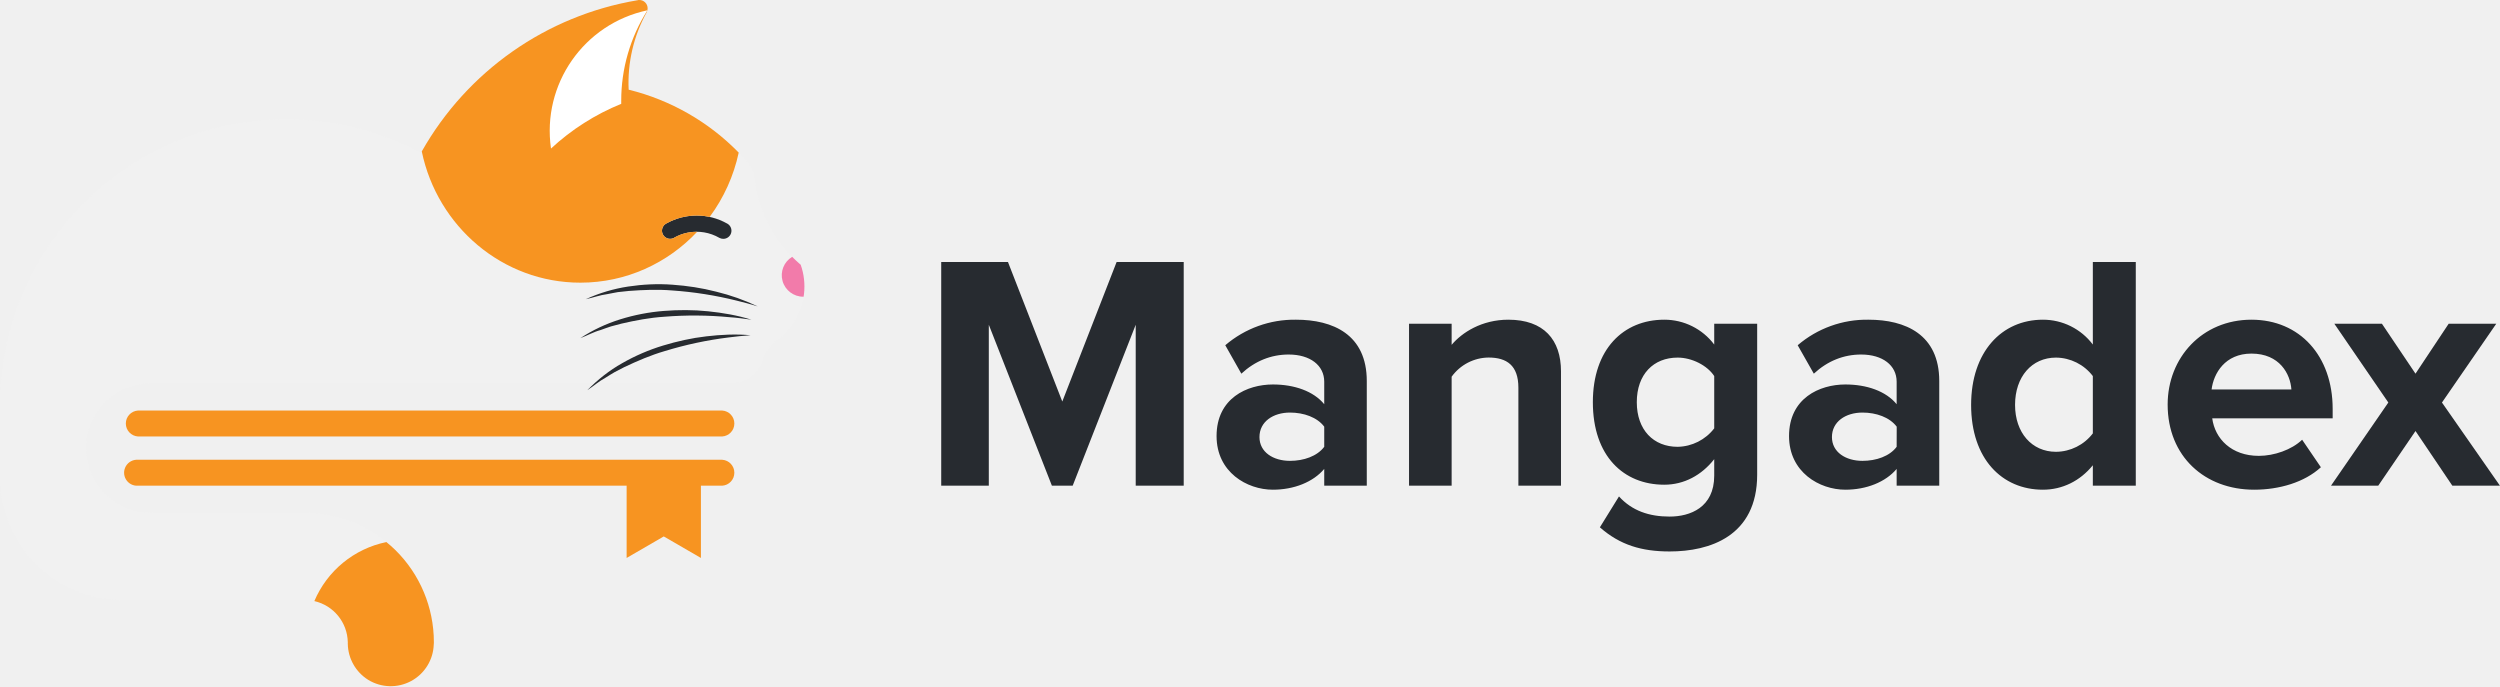
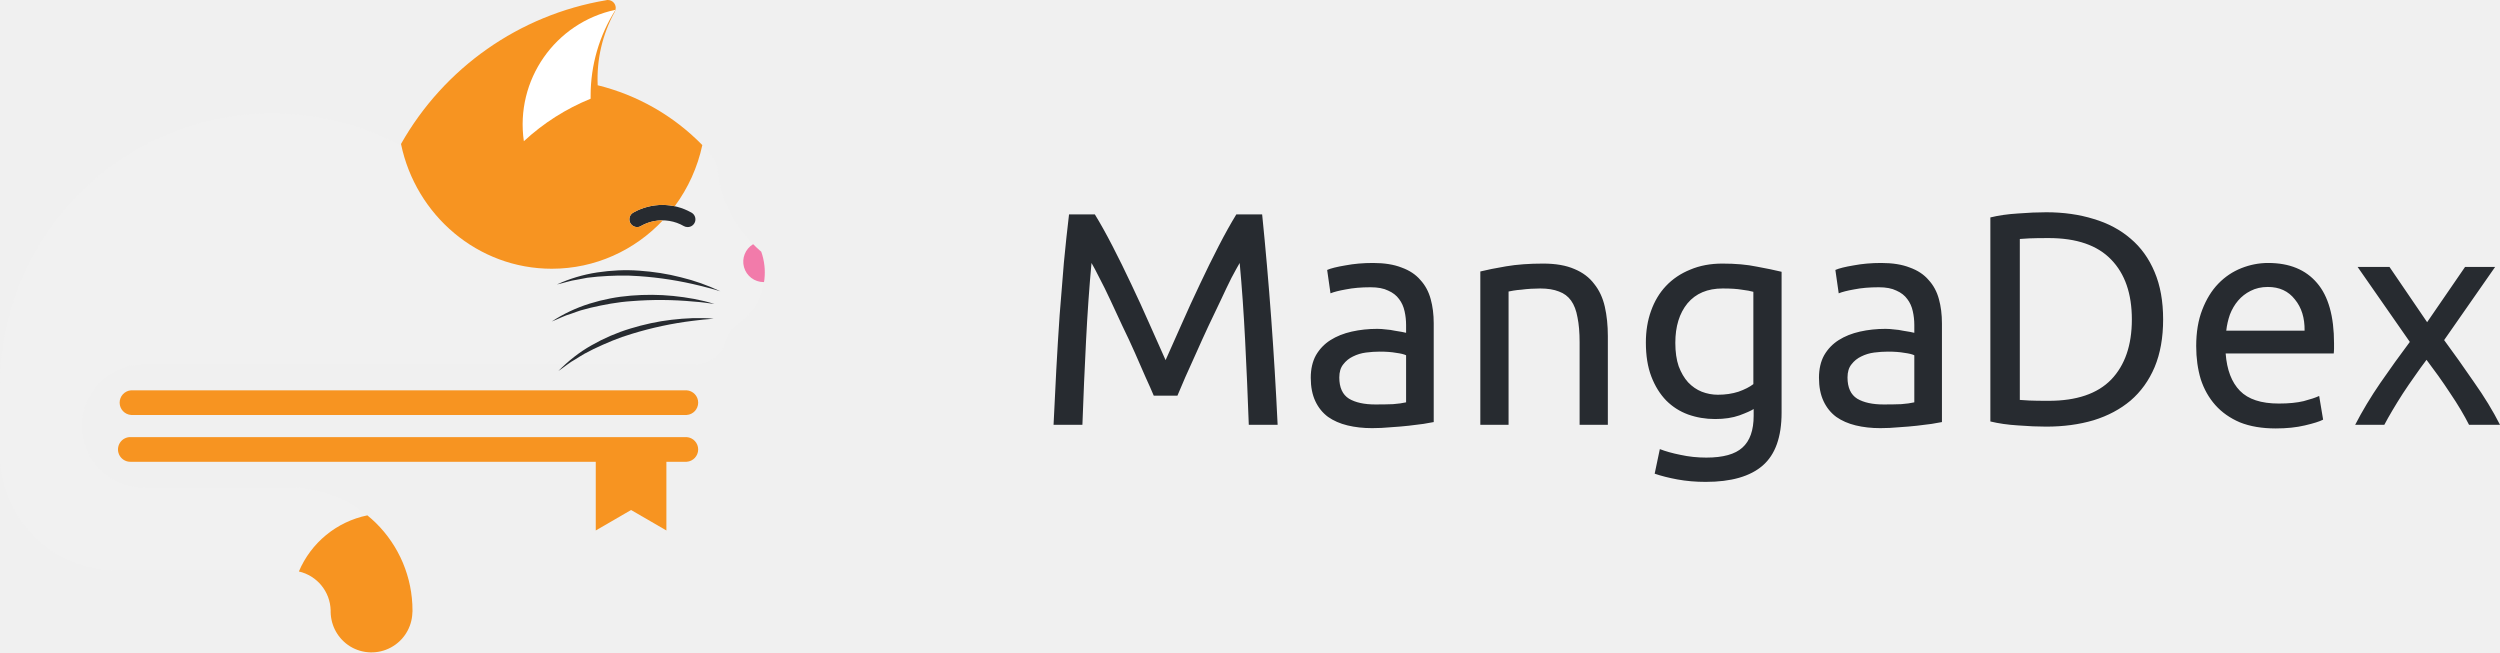
- <svg xmlns="http://www.w3.org/2000/svg" version="1.2" viewBox="0 0 430.72 118.22">
-   <path d="M124.43 75.2H23.77a2.24 2.24 0 010-4.47h100.66a2.24 2.24 0 010 4.47M124.43 83.68H23.77a2.24 2.24 0 110-4.47h100.66a2.24 2.24 0 010 4.47" fill="#f79421" />
-   <path fill="#f79421" d="M114.36 92.42l6.4 3.71V81.17h-12.8v14.96z" />
-   <path fill="#272b30" d="M112.08 33.9h16.83v9.33h-16.83z" />
-   <path d="M137.96 45.6l-.26-.2a22.94 22.94 0 01-4.84-5.88l-.03-.07a22.6 22.6 0 01-2.76-8.22l-.05-.54v-.03a5.79 5.79 0 00-1.26-2.77l-.18-.2a39.88 39.88 0 00-20.27-12.24 25.13 25.13 0 013.1-13.32c.1-.2.17-.44.17-.69 0-.8-.64-1.44-1.44-1.44h-.1l-.25.04a52.75 52.75 0 00-37.28 26.3 48.26 48.26 0 00-6.58-2.92 49.17 49.17 0 00-21.17-2.66A49.32 49.32 0 000 69.86v12.36a21.16 21.16 0 0020.62 21.16h31.4a6.13 6.13 0 01.93 0c.05 0 .1 0 .15.02a7.43 7.43 0 016.82 7.4v.16a7.46 7.46 0 007.41 7.27 7.42 7.42 0 007.4-6.9l.01-.3V110.62a22.27 22.27 0 00-16-21.37 22.35 22.35 0 00-6.25-.9H26.3c-.06.02-.13.02-.2.02l-.18-.01a11.15 11.15 0 01.19-22.33h99.81a5.81 5.81 0 005.52-4.01l.08-.27a5.78 5.78 0 011.93-2.82h.01l.23-.17a11.41 11.41 0 004.26-13.15m-13.34-4.46c-.24 0-.47-.06-.67-.17a7.79 7.79 0 00-5.44-.9c-.81.16-1.58.45-2.27.83l-.04.02-.12.08c-.19.1-.4.14-.63.14a1.41 1.41 0 01-.78-2.57l.14-.08a10.69 10.69 0 0110.45 0l.14.08a1.4 1.4 0 01-.78 2.57" fill="#f1f1f1" />
-   <path d="M137.96 45.6l-.26-.2a22.94 22.94 0 01-4.84-5.88l-.03-.07a22.6 22.6 0 01-2.76-8.22l-.05-.54v-.03a5.79 5.79 0 00-1.26-2.77l-.18-.2a39.88 39.88 0 00-20.27-12.24 25.13 25.13 0 013.1-13.32c.1-.2.17-.44.17-.69 0-.8-.64-1.44-1.44-1.44h-.1l-.25.04a52.75 52.75 0 00-37.28 26.3 48.26 48.26 0 00-6.58-2.92 49.17 49.17 0 00-21.17-2.66A49.32 49.32 0 000 69.86v12.36a21.16 21.16 0 0020.62 21.16h31.4a6.13 6.13 0 01.93 0c.05 0 .1 0 .15.02a7.43 7.43 0 016.82 7.4v.16a7.46 7.46 0 007.41 7.27 7.42 7.42 0 007.4-6.9l.01-.3V110.62a22.27 22.27 0 00-16-21.37 22.35 22.35 0 00-6.25-.9H26.3c-.06.02-.13.02-.2.02l-.18-.01a11.15 11.15 0 01.19-22.33h99.81a5.81 5.81 0 005.52-4.01l.08-.27a5.78 5.78 0 011.93-2.82h.01l.23-.17a11.41 11.41 0 004.26-13.15m-13.34-4.46c-.24 0-.47-.06-.67-.17a7.79 7.79 0 00-5.44-.9c-.81.16-1.58.45-2.27.83l-.04.02-.12.08c-.19.1-.4.14-.63.14a1.41 1.41 0 01-.78-2.57l.14-.08a10.69 10.69 0 0110.45 0l.14.08a1.4 1.4 0 01-.78 2.57" fill="none" />
-   <path d="M72.67 26.1C75.35 39 86.57 48.7 99.99 48.7c7.9 0 15.04-3.36 20.12-8.76h-.08a7.56 7.56 0 00-3.8.97l-.03.02a.5.5 0 00-.12.08c-.19.1-.4.14-.63.14-.77 0-1.4-.63-1.4-1.4 0-.5.24-.92.62-1.17l.14-.08a10.66 10.66 0 017.46-1.13 28.75 28.75 0 005-11.08 39.82 39.82 0 00-18.96-10.84 25.13 25.13 0 013.1-13.32c.1-.2.17-.43.17-.69 0-.8-.64-1.44-1.44-1.44h-.1l-.25.05A52.75 52.75 0 0072.66 26.1" fill="#f79421" />
-   <path d="M130.55 52.79c-1.21-.36-2.42-.72-3.65-1a64.3 64.3 0 00-11.12-1.75c-2.49-.2-4.99-.1-7.47.09l-1.87.2c-.62.1-1.22.24-1.84.35-1.26.16-2.43.61-3.68.87a27.44 27.44 0 017.29-2.18c2.52-.38 5.1-.51 7.64-.32 2.54.18 5.07.56 7.54 1.2a37 37 0 017.16 2.54M129.46 55.08c-1.26-.17-2.5-.35-3.76-.43a64.15 64.15 0 00-11.25-.08c-2.5.16-4.96.63-7.39 1.19l-1.81.48c-.6.18-1.18.42-1.77.62-1.22.33-2.32.96-3.5 1.4a27.44 27.44 0 016.87-3.24 34.27 34.27 0 017.51-1.45c2.54-.2 5.1-.2 7.63.06 2.53.26 5.05.69 7.47 1.45M129.28 57.76c-1.26.1-2.51.2-3.76.38a64.38 64.38 0 00-11 2.35c-2.4.7-4.7 1.69-6.96 2.76l-1.66.86c-.55.3-1.06.66-1.6.98-1.12.6-2.05 1.44-3.12 2.14 1.78-1.8 3.79-3.41 6.02-4.66a34.17 34.17 0 017.02-3.03c2.44-.74 4.93-1.3 7.46-1.59 2.53-.3 5.08-.42 7.6-.2" fill="#272b30" />
+ <svg xmlns="http://www.w3.org/2000/svg" version="1.2" viewBox="0 0 453.036 118.23">
+   <path d="M124.43 75.2H23.77a2.24 2.24 0 010-4.47h100.66a2.24 2.24 0 010 4.47m0 8.48H23.77a2.24 2.24 0 110-4.47h100.66a2.24 2.24 0 010 4.47" fill="#f79421" />
+   <path d="M114.36 92.42l6.4 3.71V81.17h-12.8v14.96z" fill="#f79421" />
+   <path d="M112.08 33.9h16.83v9.33h-16.83z" fill="#272b30" />
+   <path d="M137.96 45.6l-.26-.2a22.94 22.94 0 01-4.84-5.88l-.03-.07a22.6 22.6 0 01-2.76-8.22l-.05-.54v-.03a5.79 5.79 0 00-1.26-2.77l-.18-.2a39.88 39.88 0 00-20.27-12.24 25.13 25.13 0 013.1-13.32c.1-.2.17-.44.17-.69 0-.8-.64-1.44-1.44-1.44h-.1l-.25.04a52.75 52.75 0 00-37.28 26.3 48.26 48.26 0 00-6.58-2.92 49.17 49.17 0 00-21.17-2.66A49.32 49.32 0 000 69.86v12.36a21.16 21.16 0 0020.62 21.16h31.4a6.13 6.13 0 01.93 0c.05 0 .1 0 .15.02a7.43 7.43 0 016.82 7.4v.16a7.46 7.46 0 007.41 7.27 7.42 7.42 0 007.4-6.9l.01-.3v-.41a22.27 22.27 0 00-16-21.37 22.35 22.35 0 00-6.25-.9H26.3c-.06.02-.13.02-.2.02l-.18-.01a11.165 11.165 0 01.19-22.33h99.81a5.81 5.81 0 005.52-4.01l.08-.27a5.78 5.78 0 011.93-2.82h.01l.23-.17a11.41 11.41 0 004.26-13.15m-13.34-4.46c-.24 0-.47-.06-.67-.17a7.79 7.79 0 00-5.44-.9c-.81.16-1.58.45-2.27.83l-.04.02-.12.08c-.19.1-.4.14-.63.14a1.41 1.41 0 01-.78-2.57l.14-.08a10.69 10.69 0 0110.45 0l.14.08a1.4 1.4 0 01-.78 2.57" fill="#f1f1f1" />
+   <path d="M137.96 45.6l-.26-.2a22.94 22.94 0 01-4.84-5.88l-.03-.07a22.6 22.6 0 01-2.76-8.22l-.05-.54v-.03a5.79 5.79 0 00-1.26-2.77l-.18-.2a39.88 39.88 0 00-20.27-12.24 25.13 25.13 0 013.1-13.32c.1-.2.17-.44.17-.69 0-.8-.64-1.44-1.44-1.44h-.1l-.25.04a52.75 52.75 0 00-37.28 26.3 48.26 48.26 0 00-6.58-2.92 49.17 49.17 0 00-21.17-2.66A49.32 49.32 0 000 69.86v12.36a21.16 21.16 0 0020.62 21.16h31.4a6.13 6.13 0 01.93 0c.05 0 .1 0 .15.02a7.43 7.43 0 016.82 7.4v.16a7.46 7.46 0 007.41 7.27 7.42 7.42 0 007.4-6.9l.01-.3v-.41a22.27 22.27 0 00-16-21.37 22.35 22.35 0 00-6.25-.9H26.3c-.06.02-.13.02-.2.02l-.18-.01a11.165 11.165 0 01.19-22.33h99.81a5.81 5.81 0 005.52-4.01l.08-.27a5.78 5.78 0 011.93-2.82h.01l.23-.17a11.41 11.41 0 004.26-13.15m-13.34-4.46c-.24 0-.47-.06-.67-.17a7.79 7.79 0 00-5.44-.9c-.81.16-1.58.45-2.27.83l-.04.02-.12.08c-.19.1-.4.14-.63.14a1.41 1.41 0 01-.78-2.57l.14-.08a10.69 10.69 0 0110.45 0l.14.08a1.4 1.4 0 01-.78 2.57" fill="none" />
+   <path d="M72.67 26.1c2.68 12.9 13.9 22.6 27.32 22.6 7.9 0 15.04-3.36 20.12-8.76h-.08a7.56 7.56 0 00-3.8.97l-.03.02a.5.5 0 00-.12.08c-.19.1-.4.14-.63.14-.77 0-1.4-.63-1.4-1.4 0-.5.24-.92.62-1.17l.14-.08a10.66 10.66 0 017.46-1.13 28.75 28.75 0 005-11.08 39.82 39.82 0 00-18.96-10.84 25.13 25.13 0 013.1-13.32c.1-.2.17-.43.17-.69 0-.8-.64-1.44-1.44-1.44h-.1l-.25.05A52.75 52.75 0 0072.66 26.1" fill="#f79421" />
+   <path d="M130.55 52.79c-1.21-.36-2.42-.72-3.65-1a64.3 64.3 0 00-11.12-1.75c-2.49-.2-4.99-.1-7.47.09l-1.87.2c-.62.1-1.22.24-1.84.35-1.26.16-2.43.61-3.68.87a27.44 27.44 0 017.29-2.18c2.52-.38 5.1-.51 7.64-.32 2.54.18 5.07.56 7.54 1.2a37 37 0 017.16 2.54m-1.09 2.29c-1.26-.17-2.5-.35-3.76-.43a64.15 64.15 0 00-11.25-.08c-2.5.16-4.96.63-7.39 1.19l-1.81.48c-.6.18-1.18.42-1.77.62-1.22.33-2.32.96-3.5 1.4a27.44 27.44 0 016.87-3.24 34.27 34.27 0 017.51-1.45c2.54-.2 5.1-.2 7.63.06 2.53.26 5.05.69 7.47 1.45m-.18 2.68c-1.26.1-2.51.2-3.76.38a64.38 64.38 0 00-11 2.35c-2.4.7-4.7 1.69-6.96 2.76l-1.66.86c-.55.3-1.06.66-1.6.98-1.12.6-2.05 1.44-3.12 2.14 1.78-1.8 3.79-3.41 6.02-4.66a34.17 34.17 0 017.02-3.03c2.44-.74 4.93-1.3 7.46-1.59 2.53-.3 5.08-.42 7.6-.2" fill="#272b30" />
  <path d="M137.7 45.4c-.42-.37-.82-.76-1.22-1.15a3.7 3.7 0 001.91 6.87h.06c.02-.16.06-.31.07-.47a11.28 11.28 0 00-.57-5.04l-.25-.22" fill="#f27baa" />
  <path d="M107.03 17.36v.53a39.8 39.8 0 00-12.1 7.7 21.25 21.25 0 0116.62-23.82 29 29 0 00-4.52 15.59" fill="#fff" />
-   <path d="M68.11 94.76a22.3 22.3 0 00-1.54-1.37 17.25 17.25 0 00-12.41 10.17 7.42 7.42 0 015.76 7.07V110.96a7.47 7.47 0 003.5 6.16 7.42 7.42 0 0011.31-6.09c.02-.08.02-.15.02-.23v-.18a22.26 22.26 0 00-6.64-15.86" fill="#f79421" />
-   <g aria-label="Mangadex" style="line-height:1.25;-inkscape-font-specification:'Proxima Nova Bold'" font-weight="700" font-size="57.78" font-family="Proxima Nova" letter-spacing="0" word-spacing="0" fill="#272b30" stroke-width="1.44">
-     <path d="M195.67 83.68h8.27V45.14h-11.56l-9.36 24.04-9.36-24.04h-11.5v38.54h8.2V55.95l10.87 27.73h3.58l10.86-27.73zM228.15 83.68h7.33V65.65c0-8.03-5.83-10.57-12.19-10.57a18.3 18.3 0 00-12.19 4.4l2.77 4.9c2.37-2.2 5.15-3.3 8.15-3.3 3.7 0 6.13 1.86 6.13 4.69v3.87c-1.85-2.25-5.15-3.4-8.84-3.4-4.45 0-9.71 2.36-9.71 8.89 0 6.24 5.26 9.24 9.7 9.24 3.65 0 6.94-1.32 8.85-3.58zm0-6.7c-1.22 1.62-3.53 2.42-5.9 2.42-2.89 0-5.26-1.5-5.26-4.1 0-2.66 2.37-4.22 5.26-4.22 2.37 0 4.68.81 5.9 2.43zM261.6 83.68h7.34v-19.7c0-5.43-2.95-8.9-9.07-8.9-4.57 0-7.98 2.2-9.77 4.33v-3.64h-7.34v27.91h7.34V64.9a7.95 7.95 0 016.36-3.3c3.12 0 5.14 1.34 5.14 5.2zM275.64 90.85c3.47 3.06 7.22 4.16 12.02 4.16 6.87 0 15.08-2.6 15.08-13.24v-26h-7.4v3.59a10.75 10.75 0 00-8.6-4.28c-7.06 0-12.31 5.08-12.31 14.21 0 9.3 5.31 14.22 12.3 14.22 3.41 0 6.42-1.62 8.61-4.4v2.84c0 5.49-4.16 7.05-7.68 7.05-3.53 0-6.47-.99-8.73-3.47zm19.7-17.05a8.13 8.13 0 01-6.3 3.18c-4.16 0-7.04-2.9-7.04-7.69 0-4.8 2.88-7.68 7.04-7.68 2.43 0 5.09 1.33 6.3 3.18zM326.77 83.68h7.34V65.65c0-8.03-5.83-10.57-12.19-10.57a18.3 18.3 0 00-12.2 4.4l2.78 4.9c2.37-2.2 5.15-3.3 8.15-3.3 3.7 0 6.12 1.86 6.12 4.69v3.87c-1.84-2.25-5.14-3.4-8.84-3.4-4.44 0-9.7 2.36-9.7 8.89 0 6.24 5.26 9.24 9.7 9.24 3.64 0 6.94-1.32 8.84-3.58zm0-6.7c-1.2 1.62-3.52 2.42-5.89 2.42-2.89 0-5.26-1.5-5.26-4.1 0-2.66 2.37-4.22 5.26-4.22 2.37 0 4.68.81 5.9 2.43zM360.57 83.68h7.4V45.14h-7.4v14.22a10.75 10.75 0 00-8.6-4.28c-7.11 0-12.37 5.55-12.37 14.68 0 9.3 5.32 14.61 12.37 14.61 3.35 0 6.4-1.5 8.6-4.21zm0-9.01a8.07 8.07 0 01-6.35 3.17c-4.16 0-7.05-3.29-7.05-8.08 0-4.86 2.89-8.15 7.05-8.15a8.07 8.07 0 016.35 3.18zM373.46 69.7c0 8.95 6.41 14.67 14.9 14.67 4.34 0 8.67-1.27 11.5-3.87l-3.23-4.74c-1.8 1.74-4.85 2.78-7.45 2.78-4.74 0-7.57-2.95-8.04-6.47h20.75v-1.62c0-9.13-5.67-15.37-13.99-15.37-8.49 0-14.44 6.53-14.44 14.62zm14.44-8.78c4.86 0 6.7 3.52 6.88 6.18h-13.75c.35-2.78 2.31-6.18 6.87-6.18z" style="-inkscape-font-specification:'Proxima Nova Bold'" />
-     <path d="M422.51 83.68h8.2l-9.99-14.33 9.36-13.58h-8.2l-5.72 8.61-5.78-8.6h-8.2l9.3 13.57-9.88 14.33h8.14l6.42-9.42z" style="-inkscape-font-specification:'Proxima Nova Bold'" />
+   <path d="M68.11 94.76a22.3 22.3 0 00-1.54-1.37 17.25 17.25 0 00-12.41 10.17 7.42 7.42 0 015.76 7.07v.33a7.47 7.47 0 003.5 6.16 7.42 7.42 0 0011.31-6.09c.02-.08.02-.15.02-.23v-.18a22.26 22.26 0 00-6.64-15.86" fill="#f79421" />
+   <g aria-label="MangaDex" style="line-height:1.25;-inkscape-font-specification:Ubuntu" font-weight="400" font-size="55.022" font-family="Ubuntu" letter-spacing="0" word-spacing="0" fill="#272b30" stroke-width="4.127">
+     <path d="M209.076 71.698q-.55-1.32-1.485-3.356-.88-2.036-1.926-4.402-1.046-2.366-2.256-4.842-1.155-2.53-2.2-4.731-1.046-2.256-1.982-4.017-.88-1.76-1.43-2.696-.605 6.492-.99 14.085-.386 7.538-.66 15.241h-5.228q.22-4.952.495-9.959.275-5.061.606-9.903.385-4.897.77-9.52.44-4.62.935-8.748h4.677q1.486 2.421 3.191 5.723 1.706 3.301 3.412 6.932 1.705 3.577 3.3 7.208 1.597 3.577 2.917 6.548 1.32-2.971 2.916-6.548 1.596-3.631 3.301-7.208 1.706-3.631 3.412-6.932 1.705-3.302 3.191-5.723h4.677q1.87 18.433 2.806 38.13h-5.227q-.275-7.703-.66-15.24-.385-7.594-.99-14.086-.55.935-1.486 2.696-.88 1.76-1.926 4.017-1.045 2.2-2.256 4.731-1.155 2.476-2.2 4.842-1.046 2.366-1.982 4.402-.88 2.036-1.43 3.356zM249.247 73.294q1.816 0 3.191-.055 1.43-.11 2.366-.33V64.38q-.55-.275-1.815-.44-1.21-.22-2.972-.22-1.155 0-2.476.165-1.265.165-2.365.716-1.046.495-1.761 1.43-.715.88-.715 2.366 0 2.751 1.76 3.852 1.76 1.045 4.787 1.045zm-.44-25.64q3.081 0 5.172.825 2.146.77 3.411 2.256 1.32 1.43 1.871 3.466.55 1.981.55 4.402v17.882q-.66.11-1.87.33-1.156.165-2.642.33-1.485.166-3.246.276-1.705.165-3.411.165-2.421 0-4.457-.496-2.036-.495-3.521-1.54-1.486-1.1-2.311-2.861-.825-1.761-.825-4.237 0-2.366.935-4.072.99-1.705 2.64-2.75 1.652-1.046 3.852-1.541 2.201-.495 4.622-.495.77 0 1.596.11.825.055 1.54.22.77.11 1.321.22.55.11.77.165v-1.43q0-1.266-.275-2.477-.275-1.265-.99-2.2-.715-.99-1.981-1.541-1.21-.605-3.191-.605-2.531 0-4.457.385-1.87.33-2.806.715l-.605-4.237q.99-.44 3.301-.825 2.31-.44 5.007-.44zM268.256 49.195q1.76-.44 4.677-.936 2.916-.495 6.713-.495 3.411 0 5.667.99 2.256.936 3.576 2.696 1.376 1.706 1.926 4.127t.55 5.337V76.98h-5.117V62.015q0-2.642-.385-4.512-.33-1.871-1.155-3.026-.826-1.156-2.201-1.651-1.376-.55-3.412-.55-.825 0-1.705.055-.88.055-1.706.165-.77.055-1.43.165-.606.11-.88.165V76.98h-5.118zM317.788 74.12q-.66.44-2.586 1.155-1.871.66-4.402.66-2.586 0-4.897-.825-2.256-.826-3.962-2.531-1.705-1.761-2.696-4.347-.99-2.586-.99-6.162 0-3.137.935-5.723.936-2.64 2.696-4.511 1.816-1.926 4.402-2.972 2.586-1.1 5.832-1.1 3.577 0 6.218.55 2.696.495 4.512.936v25.53q0 6.602-3.412 9.573-3.411 2.971-10.344 2.971-2.696 0-5.117-.44-2.366-.44-4.126-1.045l.935-4.457q1.54.605 3.741 1.046 2.256.495 4.677.495 4.567 0 6.548-1.816 2.036-1.816 2.036-5.777zm-.055-21.24q-.77-.22-2.091-.384-1.266-.22-3.466-.22-4.127 0-6.383 2.696-2.2 2.696-2.2 7.153 0 2.476.604 4.236.66 1.76 1.706 2.916 1.1 1.156 2.476 1.706 1.43.55 2.916.55 2.036 0 3.742-.55 1.705-.605 2.696-1.375zM341.344 73.294q1.816 0 3.191-.055 1.43-.11 2.366-.33V64.38q-.55-.275-1.816-.44-1.21-.22-2.97-.22-1.156 0-2.477.165-1.265.165-2.366.716-1.045.495-1.76 1.43-.716.88-.716 2.366 0 2.751 1.76 3.852 1.762 1.045 4.788 1.045zm-.44-25.64q3.08 0 5.172.825 2.146.77 3.411 2.256 1.32 1.43 1.87 3.466.551 1.981.551 4.402v17.882q-.66.11-1.87.33-1.156.165-2.642.33-1.485.166-3.246.276-1.706.165-3.411.165-2.421 0-4.457-.496-2.036-.495-3.522-1.54-1.485-1.1-2.31-2.861-.826-1.761-.826-4.237 0-2.366.936-4.072.99-1.705 2.64-2.75 1.651-1.046 3.852-1.541 2.201-.495 4.622-.495.77 0 1.596.11.825.055 1.54.22.77.11 1.32.22t.771.165v-1.43q0-1.266-.275-2.477-.275-1.265-.99-2.2-.716-.99-1.981-1.541-1.21-.605-3.192-.605-2.53 0-4.456.385-1.871.33-2.806.715l-.606-4.237q.99-.44 3.302-.825 2.31-.44 5.007-.44zM391.99 57.888q0 4.952-1.54 8.638-1.54 3.632-4.347 6.053-2.806 2.366-6.713 3.576-3.906 1.156-8.583 1.156-2.31 0-5.117-.22-2.751-.166-5.007-.716V39.401q2.256-.55 5.007-.716 2.806-.22 5.117-.22 4.677 0 8.583 1.21 3.907 1.156 6.713 3.577 2.806 2.366 4.347 6.053 1.54 3.631 1.54 8.583zm-20.743 14.746q7.593 0 11.335-3.852 3.741-3.906 3.741-10.894 0-6.988-3.741-10.84-3.742-3.906-11.335-3.906-2.256 0-3.521.055-1.21.055-1.706.11V72.47q.495.055 1.706.11 1.265.055 3.521.055zM397.982 62.73q0-3.797 1.1-6.603 1.1-2.86 2.916-4.732 1.816-1.87 4.182-2.806 2.366-.935 4.842-.935 5.777 0 8.858 3.631 3.081 3.577 3.081 10.95v.88q0 .495-.055.935H403.32q.33 4.457 2.586 6.768 2.256 2.31 7.043 2.31 2.696 0 4.511-.44 1.871-.494 2.806-.935l.716 4.292q-.936.495-3.302 1.045-2.31.55-5.282.55-3.741 0-6.492-1.1-2.696-1.155-4.457-3.136-1.76-1.98-2.641-4.677-.825-2.75-.825-5.997zm19.642-2.806q.055-3.467-1.76-5.668-1.761-2.255-4.897-2.255-1.76 0-3.136.715-1.321.66-2.256 1.76-.936 1.101-1.486 2.532-.495 1.43-.66 2.916zM447.424 76.98q-.606-1.21-1.486-2.696-.88-1.485-1.926-3.026-1.045-1.595-2.145-3.136-1.1-1.54-2.146-2.916-1.046 1.375-2.146 2.971-1.1 1.54-2.146 3.136-.99 1.54-1.87 3.026-.881 1.486-1.486 2.641h-5.282q1.925-3.741 4.566-7.593 2.696-3.906 5.338-7.427l-9.464-13.59h5.777l6.823 10.013 6.877-10.014h5.448l-9.244 13.26q2.641 3.577 5.392 7.593 2.806 3.962 4.732 7.758z" />
  </g>
</svg>
